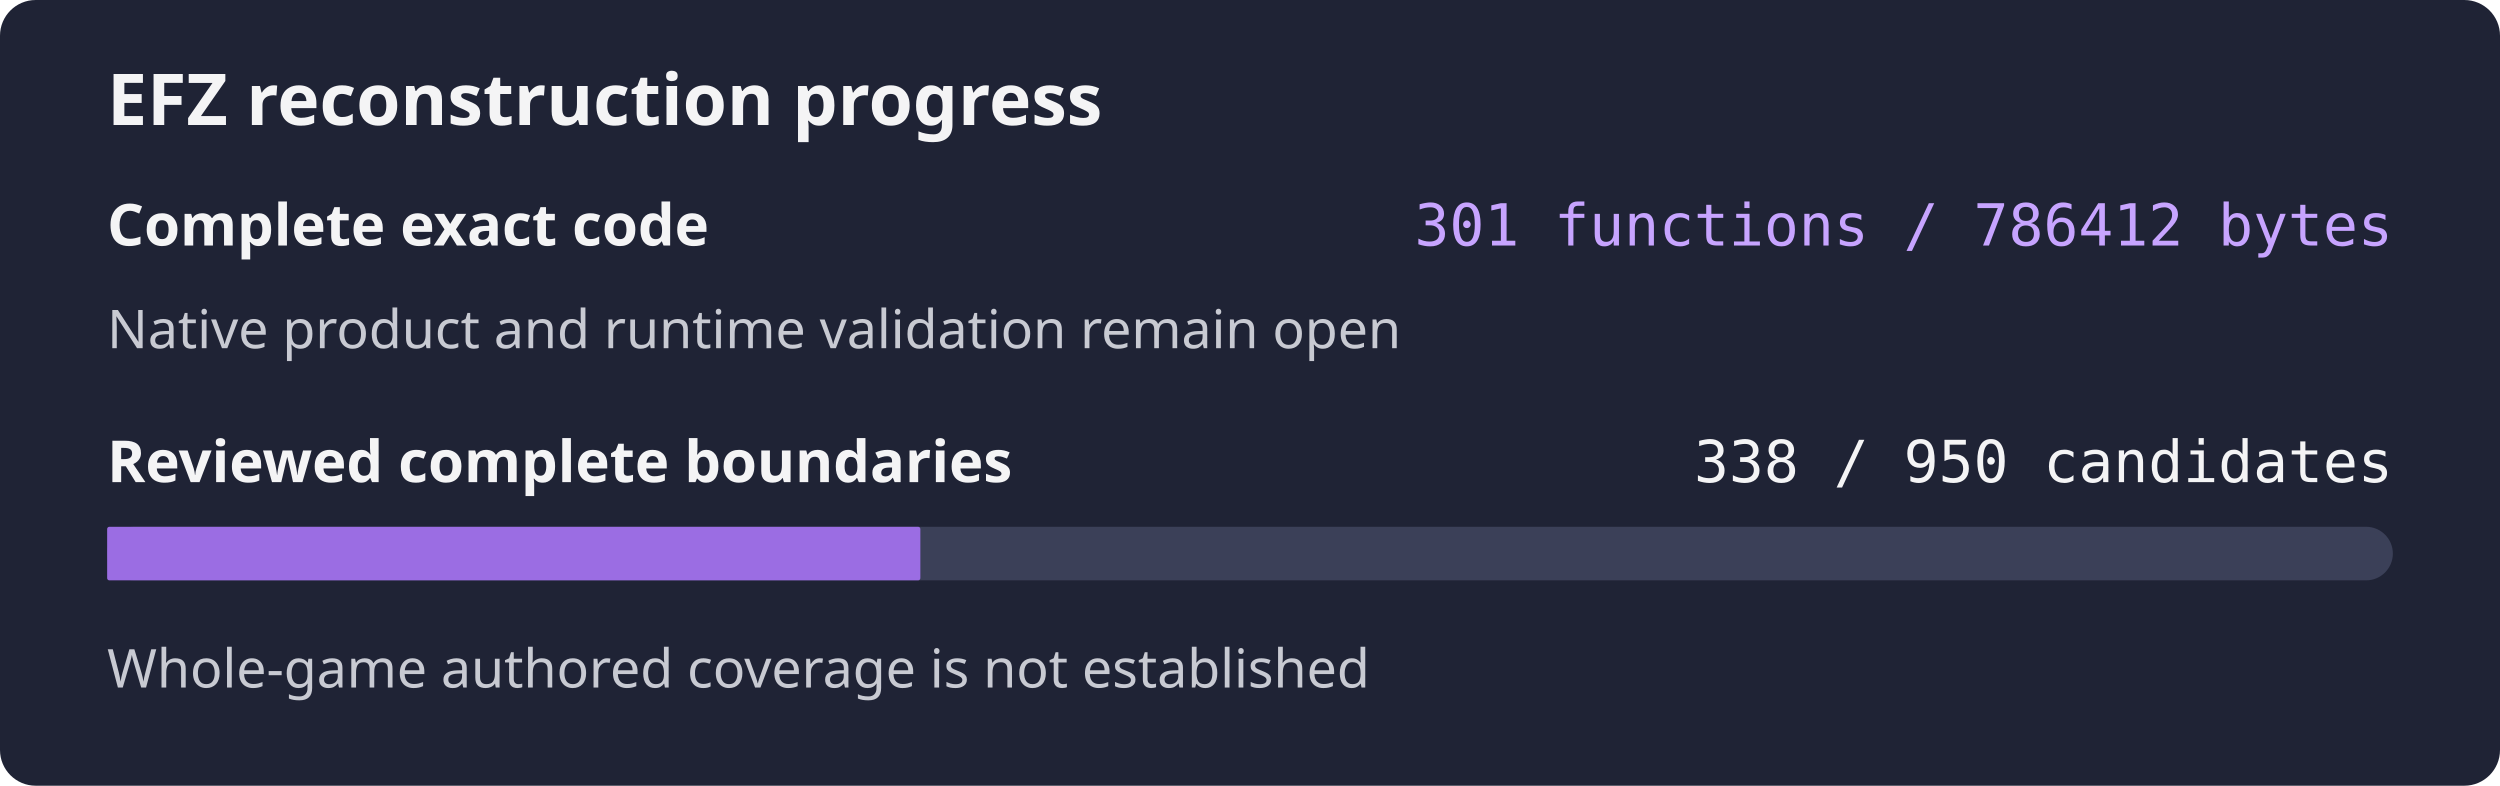
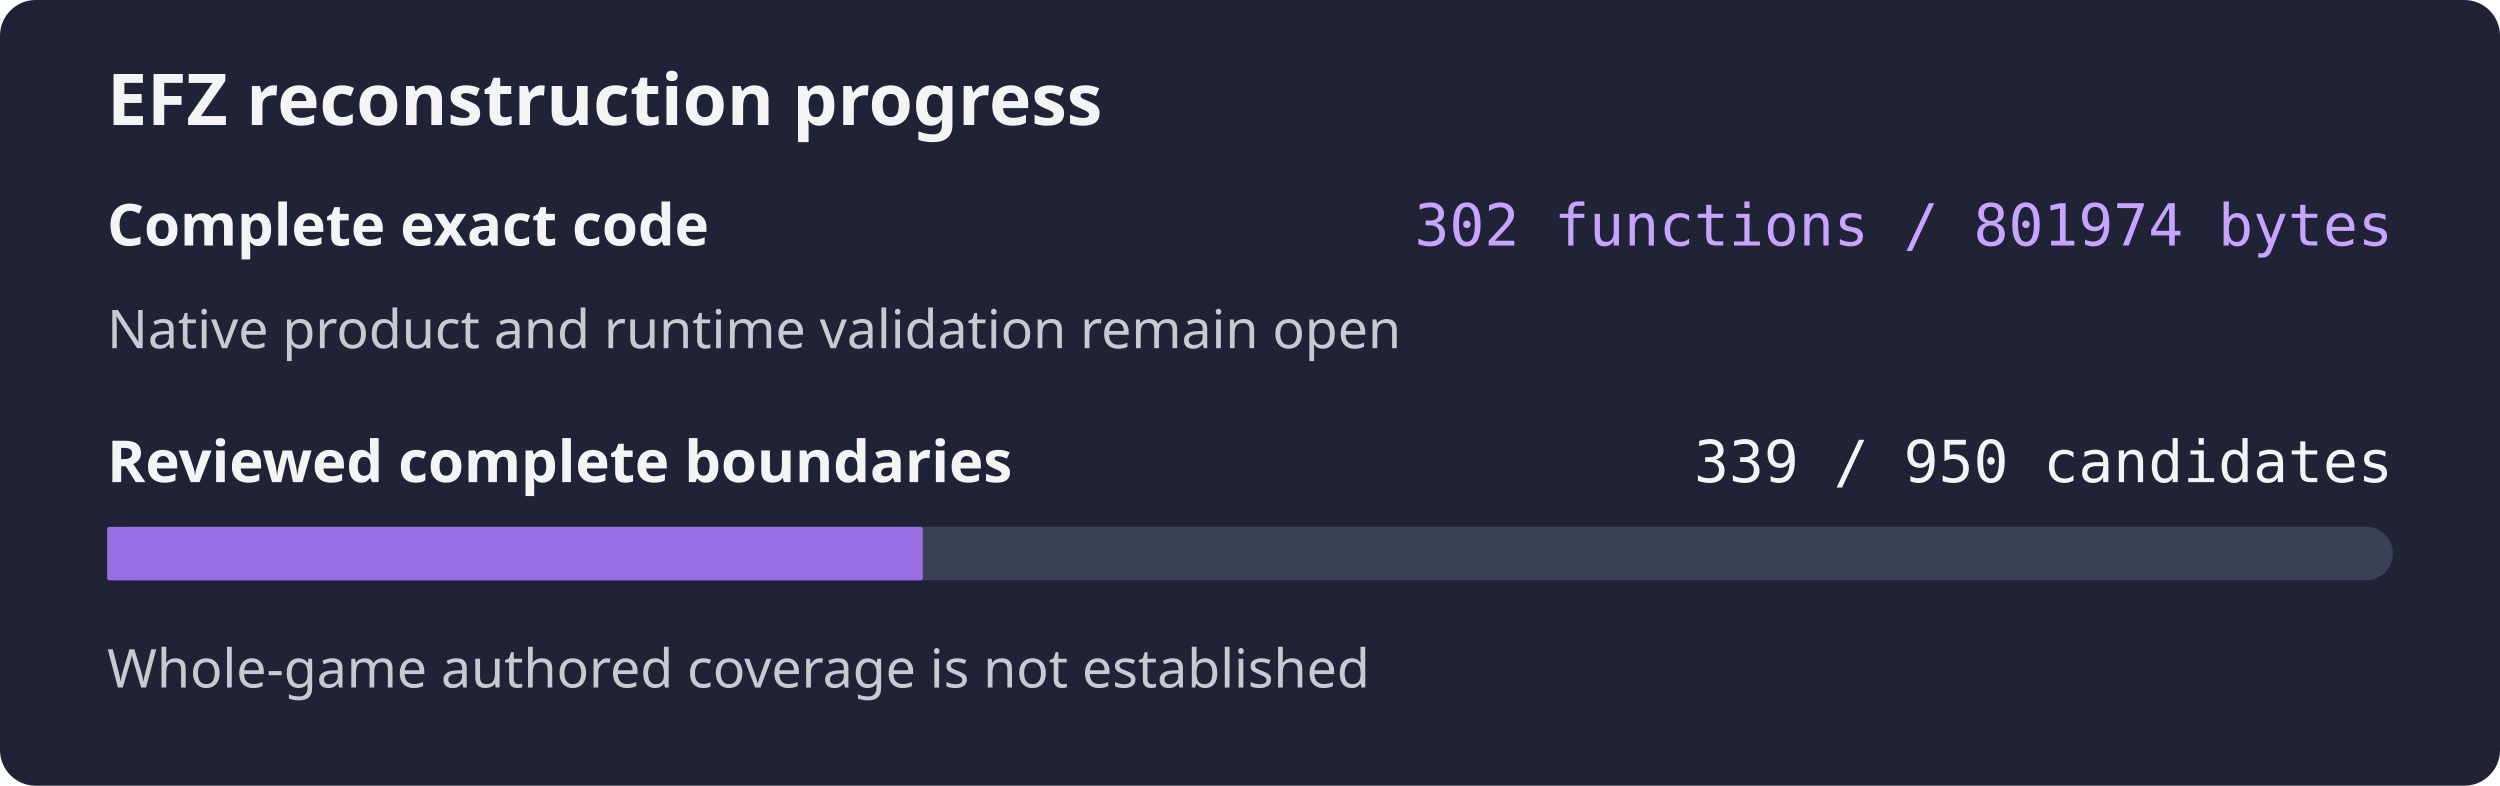
- <svg xmlns="http://www.w3.org/2000/svg" width="560" height="176" role="img" aria-label="EFZ reconstruction: 301 exact functions, 786412 exact bytes; 338 reviewed boundaries out of 950 candidates">
+ <svg xmlns="http://www.w3.org/2000/svg" width="560" height="176" role="img" aria-label="EFZ reconstruction: 302 exact functions, 801974 exact bytes; 339 reviewed boundaries out of 950 candidates">
  <rect width="560" height="176" rx="8" fill="#1f2335" />
  <text x="24" y="28" fill="#f4f4f5" font-family="sans-serif" font-size="16" font-weight="600">EFZ reconstruction progress</text>
  <text x="24" y="55" fill="#f4f4f5" font-family="sans-serif" font-size="13" font-weight="600">Complete exact code</text>
-   <text x="536" y="55" fill="#c7a4ff" text-anchor="end" font-family="monospace" font-size="13">301 functions / 786412 bytes</text>
+   <text x="536" y="55" fill="#c7a4ff" text-anchor="end" font-family="monospace" font-size="13">302 functions / 801974 bytes</text>
  <text x="24" y="78" fill="#c8cad2" font-family="sans-serif" font-size="12">Native product and runtime validation remain open</text>
  <text x="24" y="108" fill="#f4f4f5" font-family="sans-serif" font-size="13" font-weight="600">Reviewed complete boundaries</text>
-   <text x="536" y="108" fill="#f4f4f5" text-anchor="end" font-family="monospace" font-size="13">338 / 950 candidates</text>
+   <text x="536" y="108" fill="#f4f4f5" text-anchor="end" font-family="monospace" font-size="13">339 / 950 candidates</text>
  <rect x="24" y="118" width="512" height="12" rx="6" fill="#3b4058" />
-   <rect x="24" y="118" width="182.16" height="12" rx="0.5" fill="#9b6de3" />
+   <rect x="24" y="118" width="182.70" height="12" rx="0.5" fill="#9b6de3" />
  <text x="24" y="154" fill="#c8cad2" font-family="sans-serif" font-size="12">Whole-game authored coverage is not established</text>
</svg>
